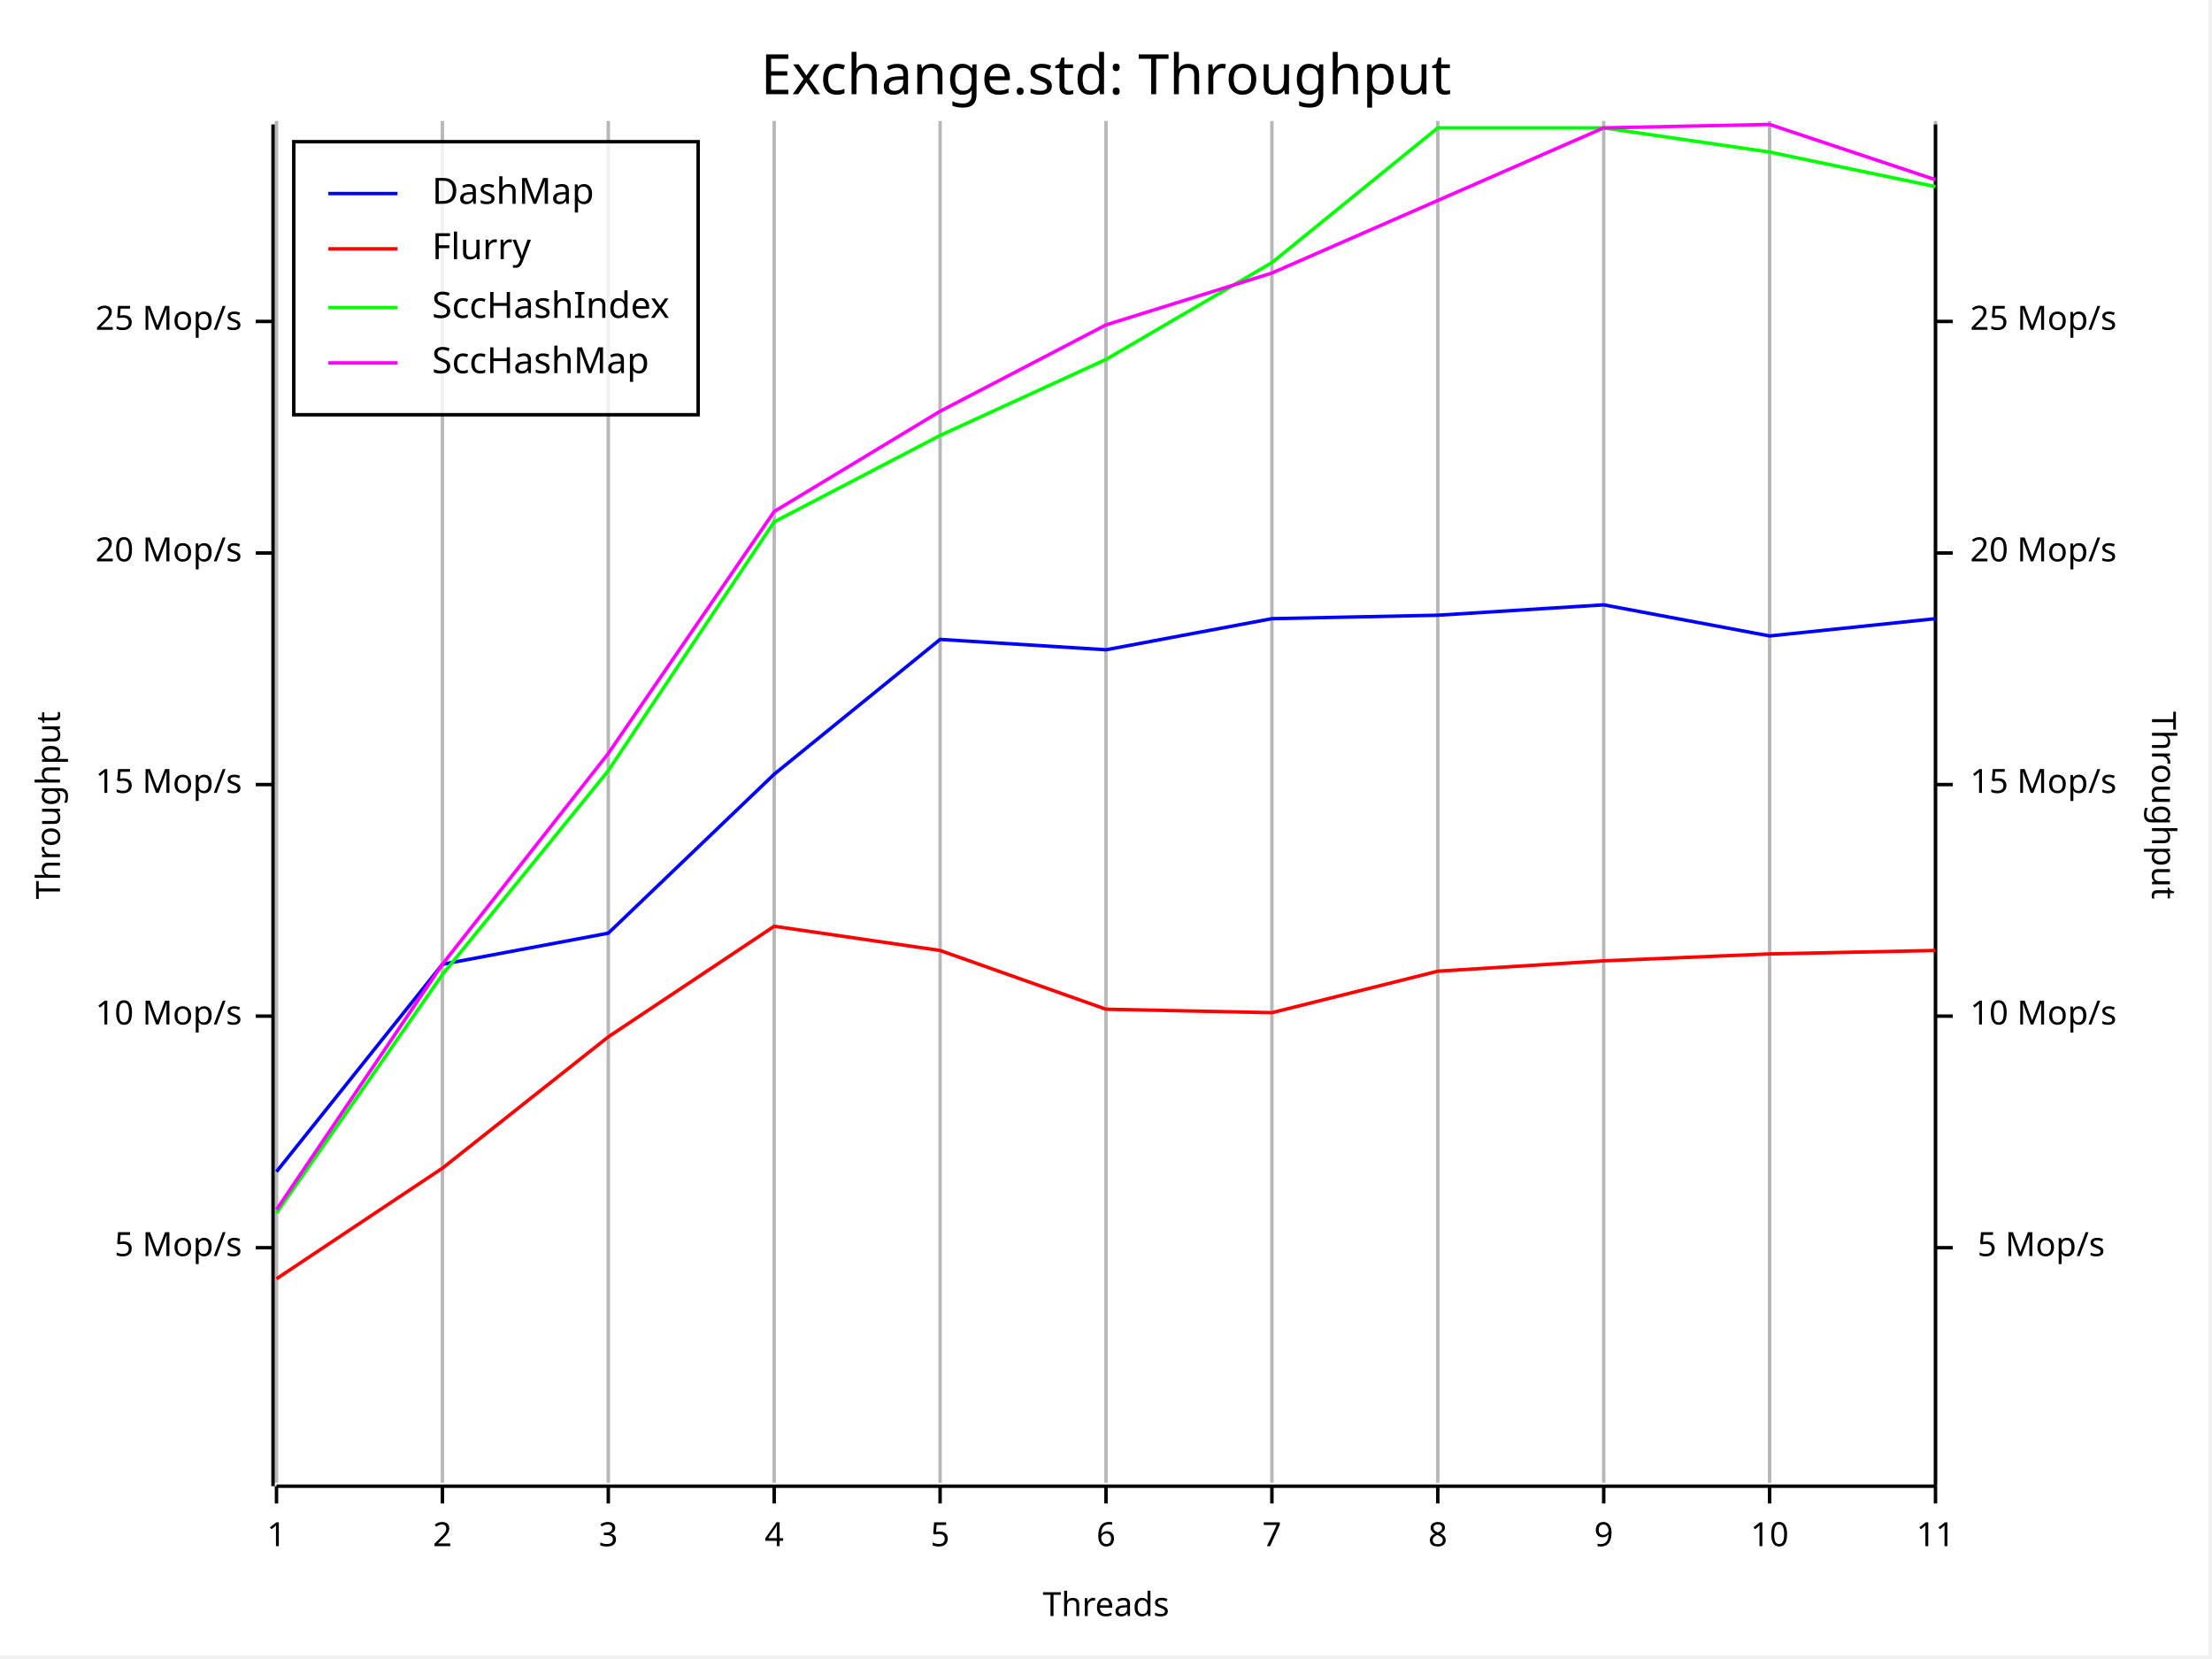
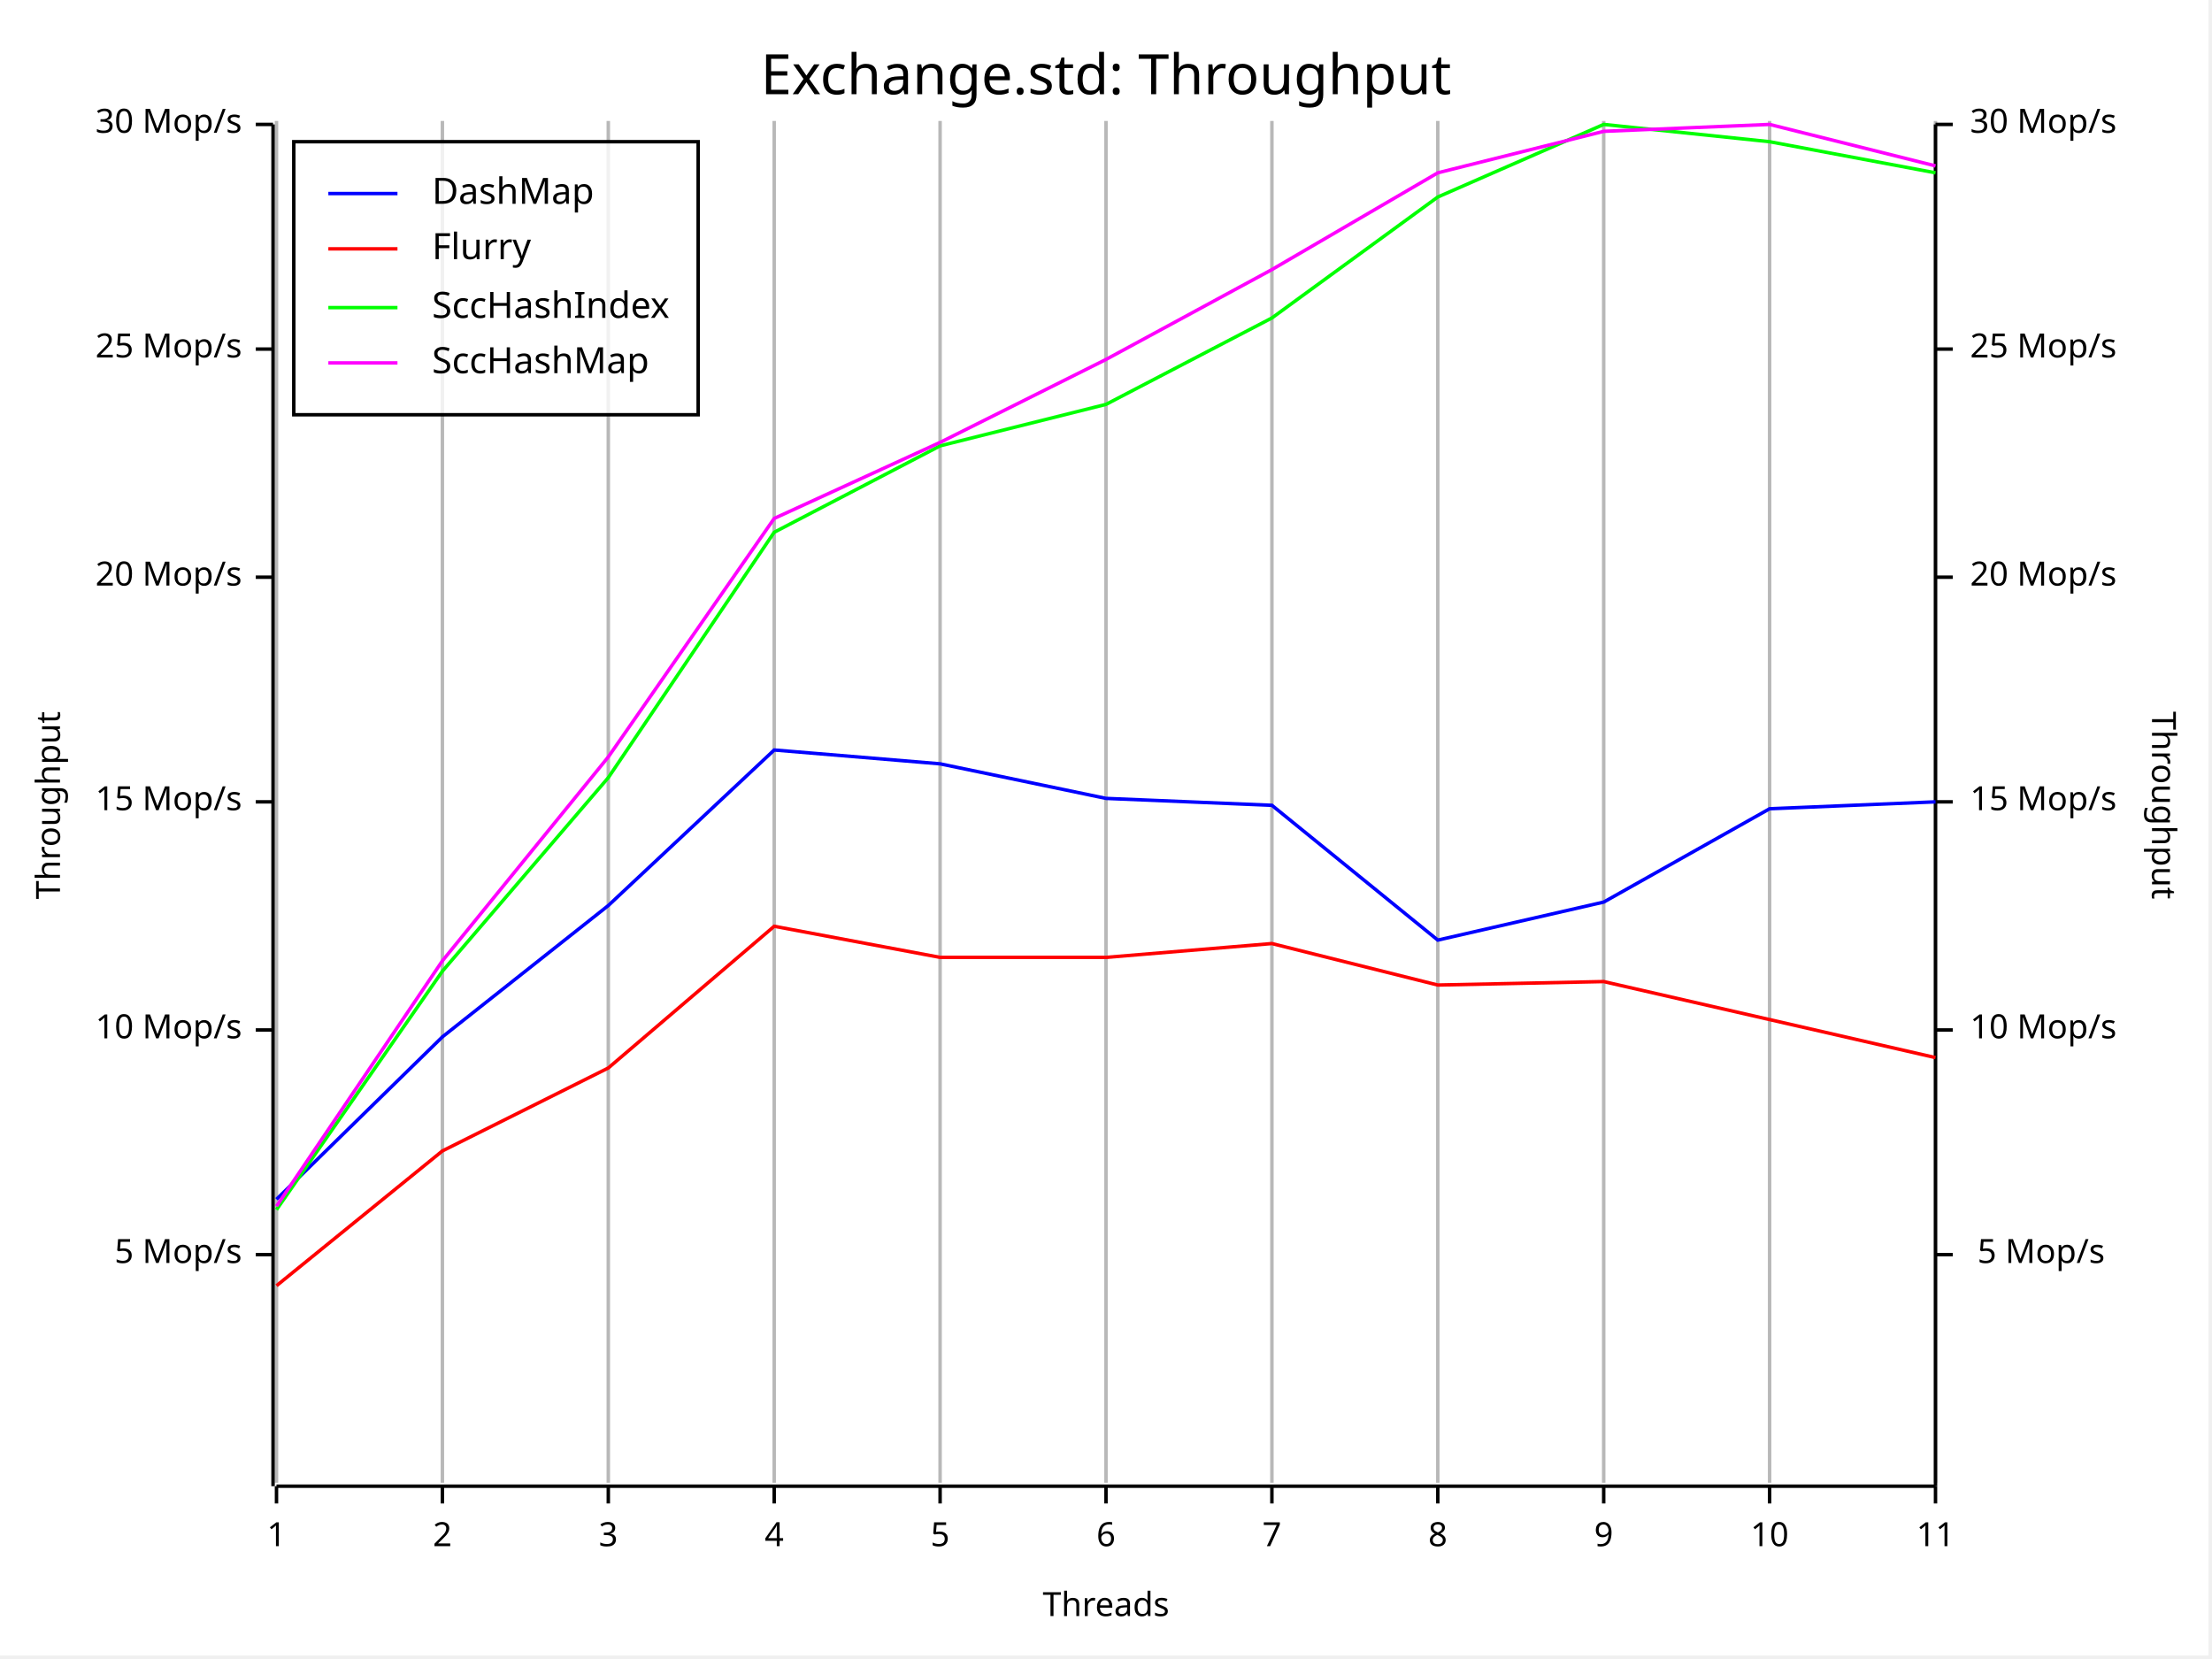
<svg xmlns="http://www.w3.org/2000/svg" width="640" height="480" viewBox="0 0 640 480">
  <rect x="0" y="0" width="639" height="479" opacity="1" fill="#FFFFFF" stroke="none" />
  <text x="320" y="15" dy="0.76em" text-anchor="middle" font-family="Fira Code" font-size="16.129" opacity="1" fill="#000000">
Exchange.std: Throughput
</text>
  <line opacity="0.1" stroke="#000000" stroke-width="1" x1="80" y1="429" x2="80" y2="35" />
  <line opacity="0.1" stroke="#000000" stroke-width="1" x1="128" y1="429" x2="128" y2="35" />
  <line opacity="0.1" stroke="#000000" stroke-width="1" x1="176" y1="429" x2="176" y2="35" />
  <line opacity="0.1" stroke="#000000" stroke-width="1" x1="224" y1="429" x2="224" y2="35" />
  <line opacity="0.1" stroke="#000000" stroke-width="1" x1="272" y1="429" x2="272" y2="35" />
  <line opacity="0.1" stroke="#000000" stroke-width="1" x1="320" y1="429" x2="320" y2="35" />
  <line opacity="0.1" stroke="#000000" stroke-width="1" x1="368" y1="429" x2="368" y2="35" />
  <line opacity="0.1" stroke="#000000" stroke-width="1" x1="416" y1="429" x2="416" y2="35" />
  <line opacity="0.1" stroke="#000000" stroke-width="1" x1="464" y1="429" x2="464" y2="35" />
  <line opacity="0.1" stroke="#000000" stroke-width="1" x1="512" y1="429" x2="512" y2="35" />
  <line opacity="0.1" stroke="#000000" stroke-width="1" x1="560" y1="429" x2="560" y2="35" />
  <text x="10" y="233" dy="0.76em" text-anchor="middle" font-family="sans-serif" font-size="9.677" opacity="1" fill="#000000" transform="rotate(270, 10, 233)">
Throughput
</text>
  <text x="320" y="470" dy="-0.5ex" text-anchor="middle" font-family="sans-serif" font-size="9.677" opacity="1" fill="#000000">
Threads
</text>
  <text x="630" y="233" dy="0.76em" text-anchor="middle" font-family="sans-serif" font-size="9.677" opacity="1" fill="#000000" transform="rotate(90, 630, 233)">
Throughput
</text>
  <line opacity="0.2" stroke="#000000" stroke-width="1" x1="80" y1="429" x2="80" y2="35" />
  <line opacity="0.2" stroke="#000000" stroke-width="1" x1="128" y1="429" x2="128" y2="35" />
  <line opacity="0.2" stroke="#000000" stroke-width="1" x1="176" y1="429" x2="176" y2="35" />
  <line opacity="0.2" stroke="#000000" stroke-width="1" x1="224" y1="429" x2="224" y2="35" />
  <line opacity="0.2" stroke="#000000" stroke-width="1" x1="272" y1="429" x2="272" y2="35" />
  <line opacity="0.2" stroke="#000000" stroke-width="1" x1="320" y1="429" x2="320" y2="35" />
  <line opacity="0.2" stroke="#000000" stroke-width="1" x1="368" y1="429" x2="368" y2="35" />
  <line opacity="0.2" stroke="#000000" stroke-width="1" x1="416" y1="429" x2="416" y2="35" />
  <line opacity="0.2" stroke="#000000" stroke-width="1" x1="464" y1="429" x2="464" y2="35" />
  <line opacity="0.2" stroke="#000000" stroke-width="1" x1="512" y1="429" x2="512" y2="35" />
  <line opacity="0.2" stroke="#000000" stroke-width="1" x1="560" y1="429" x2="560" y2="35" />
  <polyline fill="none" opacity="1" stroke="#000000" stroke-width="1" points="79,36 79,430 " />
-   <text x="70" y="361" dy="0.5ex" text-anchor="end" font-family="sans-serif" font-size="9.677" opacity="1" fill="#000000">
+   <text x="70" y="363" dy="0.5ex" text-anchor="end" font-family="sans-serif" font-size="9.677" opacity="1" fill="#000000">
5 Mop/s
</text>
-   <polyline fill="none" opacity="1" stroke="#000000" stroke-width="1" points="74,361 79,361 " />
-   <text x="70" y="294" dy="0.5ex" text-anchor="end" font-family="sans-serif" font-size="9.677" opacity="1" fill="#000000">
+   <polyline fill="none" opacity="1" stroke="#000000" stroke-width="1" points="74,363 79,363 " />
+   <text x="70" y="298" dy="0.5ex" text-anchor="end" font-family="sans-serif" font-size="9.677" opacity="1" fill="#000000">
10 Mop/s
</text>
-   <polyline fill="none" opacity="1" stroke="#000000" stroke-width="1" points="74,294 79,294 " />
-   <text x="70" y="227" dy="0.5ex" text-anchor="end" font-family="sans-serif" font-size="9.677" opacity="1" fill="#000000">
+   <polyline fill="none" opacity="1" stroke="#000000" stroke-width="1" points="74,298 79,298 " />
+   <text x="70" y="232" dy="0.5ex" text-anchor="end" font-family="sans-serif" font-size="9.677" opacity="1" fill="#000000">
15 Mop/s
</text>
-   <polyline fill="none" opacity="1" stroke="#000000" stroke-width="1" points="74,227 79,227 " />
-   <text x="70" y="160" dy="0.5ex" text-anchor="end" font-family="sans-serif" font-size="9.677" opacity="1" fill="#000000">
+   <polyline fill="none" opacity="1" stroke="#000000" stroke-width="1" points="74,232 79,232 " />
+   <text x="70" y="167" dy="0.5ex" text-anchor="end" font-family="sans-serif" font-size="9.677" opacity="1" fill="#000000">
20 Mop/s
</text>
-   <polyline fill="none" opacity="1" stroke="#000000" stroke-width="1" points="74,160 79,160 " />
-   <text x="70" y="93" dy="0.5ex" text-anchor="end" font-family="sans-serif" font-size="9.677" opacity="1" fill="#000000">
+   <polyline fill="none" opacity="1" stroke="#000000" stroke-width="1" points="74,167 79,167 " />
+   <text x="70" y="101" dy="0.5ex" text-anchor="end" font-family="sans-serif" font-size="9.677" opacity="1" fill="#000000">
25 Mop/s
</text>
-   <polyline fill="none" opacity="1" stroke="#000000" stroke-width="1" points="74,93 79,93 " />
+   <polyline fill="none" opacity="1" stroke="#000000" stroke-width="1" points="74,101 79,101 " />
+   <text x="70" y="36" dy="0.5ex" text-anchor="end" font-family="sans-serif" font-size="9.677" opacity="1" fill="#000000">
+ 30 Mop/s
+ </text>
+   <polyline fill="none" opacity="1" stroke="#000000" stroke-width="1" points="74,36 79,36 " />
  <polyline fill="none" opacity="1" stroke="#000000" stroke-width="1" points="80,430 560,430 " />
  <text x="80" y="440" dy="0.76em" text-anchor="middle" font-family="sans-serif" font-size="9.677" opacity="1" fill="#000000">
1
</text>
  <polyline fill="none" opacity="1" stroke="#000000" stroke-width="1" points="80,430 80,435 " />
  <text x="128" y="440" dy="0.76em" text-anchor="middle" font-family="sans-serif" font-size="9.677" opacity="1" fill="#000000">
2
</text>
  <polyline fill="none" opacity="1" stroke="#000000" stroke-width="1" points="128,430 128,435 " />
  <text x="176" y="440" dy="0.76em" text-anchor="middle" font-family="sans-serif" font-size="9.677" opacity="1" fill="#000000">
3
</text>
  <polyline fill="none" opacity="1" stroke="#000000" stroke-width="1" points="176,430 176,435 " />
  <text x="224" y="440" dy="0.76em" text-anchor="middle" font-family="sans-serif" font-size="9.677" opacity="1" fill="#000000">
4
</text>
  <polyline fill="none" opacity="1" stroke="#000000" stroke-width="1" points="224,430 224,435 " />
  <text x="272" y="440" dy="0.76em" text-anchor="middle" font-family="sans-serif" font-size="9.677" opacity="1" fill="#000000">
5
</text>
  <polyline fill="none" opacity="1" stroke="#000000" stroke-width="1" points="272,430 272,435 " />
  <text x="320" y="440" dy="0.76em" text-anchor="middle" font-family="sans-serif" font-size="9.677" opacity="1" fill="#000000">
6
</text>
  <polyline fill="none" opacity="1" stroke="#000000" stroke-width="1" points="320,430 320,435 " />
  <text x="368" y="440" dy="0.76em" text-anchor="middle" font-family="sans-serif" font-size="9.677" opacity="1" fill="#000000">
7
</text>
  <polyline fill="none" opacity="1" stroke="#000000" stroke-width="1" points="368,430 368,435 " />
  <text x="416" y="440" dy="0.76em" text-anchor="middle" font-family="sans-serif" font-size="9.677" opacity="1" fill="#000000">
8
</text>
  <polyline fill="none" opacity="1" stroke="#000000" stroke-width="1" points="416,430 416,435 " />
  <text x="464" y="440" dy="0.76em" text-anchor="middle" font-family="sans-serif" font-size="9.677" opacity="1" fill="#000000">
9
</text>
  <polyline fill="none" opacity="1" stroke="#000000" stroke-width="1" points="464,430 464,435 " />
  <text x="512" y="440" dy="0.76em" text-anchor="middle" font-family="sans-serif" font-size="9.677" opacity="1" fill="#000000">
10
</text>
  <polyline fill="none" opacity="1" stroke="#000000" stroke-width="1" points="512,430 512,435 " />
  <text x="560" y="440" dy="0.76em" text-anchor="middle" font-family="sans-serif" font-size="9.677" opacity="1" fill="#000000">
11
</text>
  <polyline fill="none" opacity="1" stroke="#000000" stroke-width="1" points="560,430 560,435 " />
  <polyline fill="none" opacity="1" stroke="#000000" stroke-width="1" points="560,36 560,430 " />
-   <text x="609" y="361" dy="0.5ex" text-anchor="end" font-family="sans-serif" font-size="9.677" opacity="1" fill="#000000">
+   <text x="609" y="363" dy="0.5ex" text-anchor="end" font-family="sans-serif" font-size="9.677" opacity="1" fill="#000000">
5 Mop/s
</text>
-   <polyline fill="none" opacity="1" stroke="#000000" stroke-width="1" points="560,361 565,361 " />
-   <text x="570" y="294" dy="0.5ex" text-anchor="start" font-family="sans-serif" font-size="9.677" opacity="1" fill="#000000">
+   <polyline fill="none" opacity="1" stroke="#000000" stroke-width="1" points="560,363 565,363 " />
+   <text x="570" y="298" dy="0.5ex" text-anchor="start" font-family="sans-serif" font-size="9.677" opacity="1" fill="#000000">
10 Mop/s
</text>
-   <polyline fill="none" opacity="1" stroke="#000000" stroke-width="1" points="560,294 565,294 " />
-   <text x="570" y="227" dy="0.5ex" text-anchor="start" font-family="sans-serif" font-size="9.677" opacity="1" fill="#000000">
+   <polyline fill="none" opacity="1" stroke="#000000" stroke-width="1" points="560,298 565,298 " />
+   <text x="570" y="232" dy="0.5ex" text-anchor="start" font-family="sans-serif" font-size="9.677" opacity="1" fill="#000000">
15 Mop/s
</text>
-   <polyline fill="none" opacity="1" stroke="#000000" stroke-width="1" points="560,227 565,227 " />
-   <text x="570" y="160" dy="0.5ex" text-anchor="start" font-family="sans-serif" font-size="9.677" opacity="1" fill="#000000">
+   <polyline fill="none" opacity="1" stroke="#000000" stroke-width="1" points="560,232 565,232 " />
+   <text x="570" y="167" dy="0.5ex" text-anchor="start" font-family="sans-serif" font-size="9.677" opacity="1" fill="#000000">
20 Mop/s
</text>
-   <polyline fill="none" opacity="1" stroke="#000000" stroke-width="1" points="560,160 565,160 " />
-   <text x="570" y="93" dy="0.5ex" text-anchor="start" font-family="sans-serif" font-size="9.677" opacity="1" fill="#000000">
+   <polyline fill="none" opacity="1" stroke="#000000" stroke-width="1" points="560,167 565,167 " />
+   <text x="570" y="101" dy="0.5ex" text-anchor="start" font-family="sans-serif" font-size="9.677" opacity="1" fill="#000000">
25 Mop/s
</text>
-   <polyline fill="none" opacity="1" stroke="#000000" stroke-width="1" points="560,93 565,93 " />
-   <polyline fill="none" opacity="1" stroke="#0000FF" stroke-width="1" points="80,339 128,279 176,270 224,224 272,185 320,188 368,179 416,178 464,175 512,184 560,179 " />
-   <polyline fill="none" opacity="1" stroke="#FF0000" stroke-width="1" points="80,370 128,338 176,300 224,268 272,275 320,292 368,293 416,281 464,278 512,276 560,275 " />
-   <polyline fill="none" opacity="1" stroke="#00FF00" stroke-width="1" points="80,351 128,282 176,223 224,151 272,126 320,104 368,76 416,37 464,37 512,44 560,54 " />
-   <polyline fill="none" opacity="1" stroke="#FF00FF" stroke-width="1" points="80,350 128,279 176,218 224,148 272,119 320,94 368,79 416,58 464,37 512,36 560,52 " />
+   <polyline fill="none" opacity="1" stroke="#000000" stroke-width="1" points="560,101 565,101 " />
+   <text x="570" y="36" dy="0.5ex" text-anchor="start" font-family="sans-serif" font-size="9.677" opacity="1" fill="#000000">
+ 30 Mop/s
+ </text>
+   <polyline fill="none" opacity="1" stroke="#000000" stroke-width="1" points="560,36 565,36 " />
+   <polyline fill="none" opacity="1" stroke="#0000FF" stroke-width="1" points="80,347 128,300 176,262 224,217 272,221 320,231 368,233 416,272 464,261 512,234 560,232 " />
+   <polyline fill="none" opacity="1" stroke="#FF0000" stroke-width="1" points="80,372 128,333 176,309 224,268 272,277 320,277 368,273 416,285 464,284 512,295 560,306 " />
+   <polyline fill="none" opacity="1" stroke="#00FF00" stroke-width="1" points="80,350 128,281 176,225 224,154 272,129 320,117 368,92 416,57 464,36 512,41 560,50 " />
+   <polyline fill="none" opacity="1" stroke="#FF00FF" stroke-width="1" points="80,349 128,278 176,219 224,150 272,128 320,104 368,78 416,50 464,38 512,36 560,48 " />
  <rect x="85" y="41" width="117" height="79" opacity="0.8" fill="#FFFFFF" stroke="none" />
  <rect x="85" y="41" width="117" height="79" opacity="1" fill="none" stroke="#000000" />
  <text x="125" y="51" dy="0.76em" text-anchor="start" font-family="Fira Code" font-size="10.484" opacity="1" fill="#000000">
DashMap
</text>
  <text x="125" y="67" dy="0.76em" text-anchor="start" font-family="Fira Code" font-size="10.484" opacity="1" fill="#000000">
Flurry
</text>
  <text x="125" y="84" dy="0.76em" text-anchor="start" font-family="Fira Code" font-size="10.484" opacity="1" fill="#000000">
SccHashIndex
</text>
  <text x="125" y="100" dy="0.76em" text-anchor="start" font-family="Fira Code" font-size="10.484" opacity="1" fill="#000000">
SccHashMap
</text>
  <polyline fill="none" opacity="1" stroke="#0000FF" stroke-width="1" points="95,56 115,56 " />
  <polyline fill="none" opacity="1" stroke="#FF0000" stroke-width="1" points="95,72 115,72 " />
  <polyline fill="none" opacity="1" stroke="#00FF00" stroke-width="1" points="95,89 115,89 " />
  <polyline fill="none" opacity="1" stroke="#FF00FF" stroke-width="1" points="95,105 115,105 " />
</svg>
